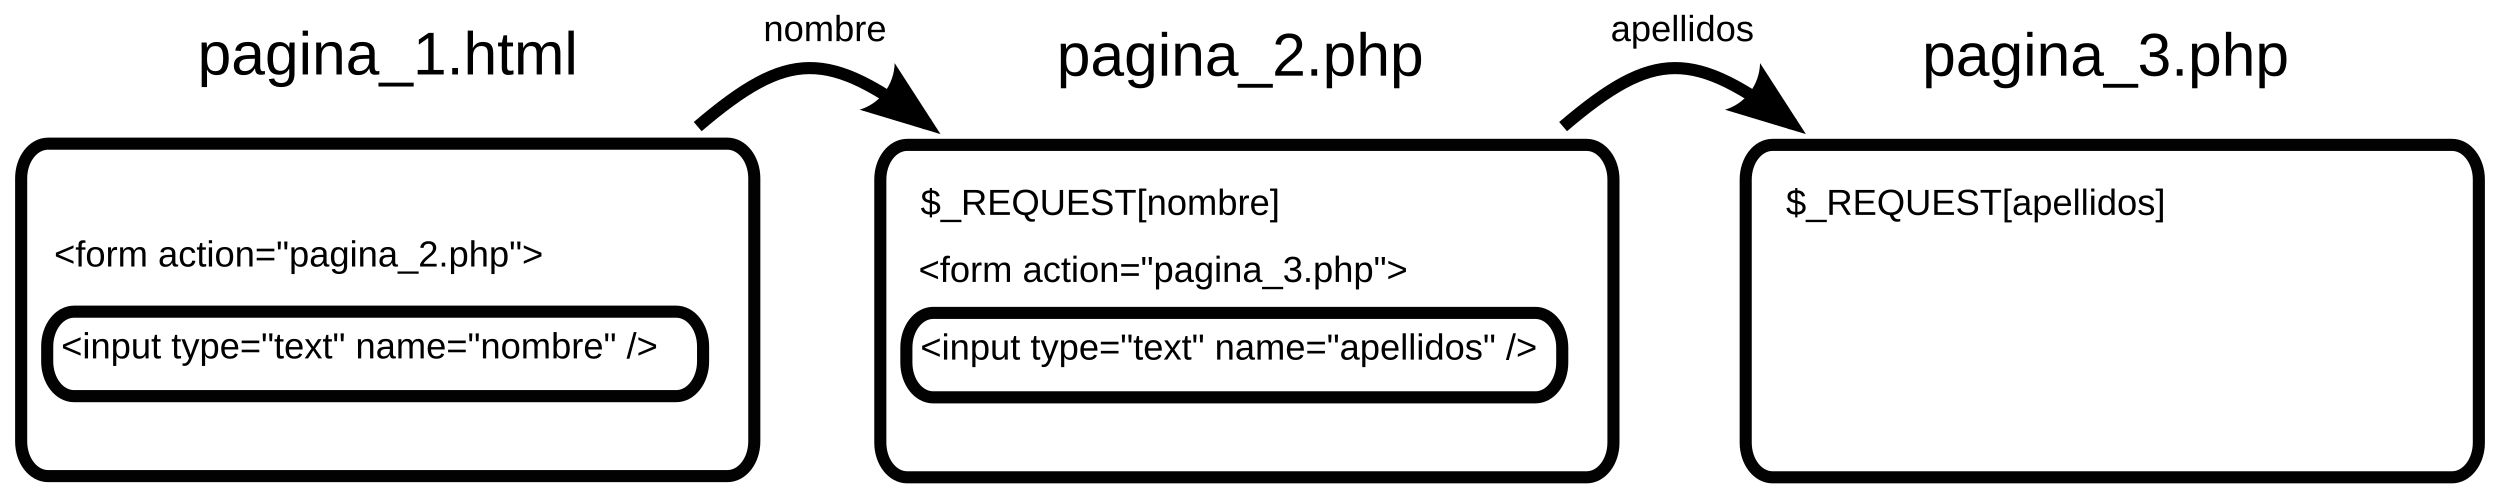
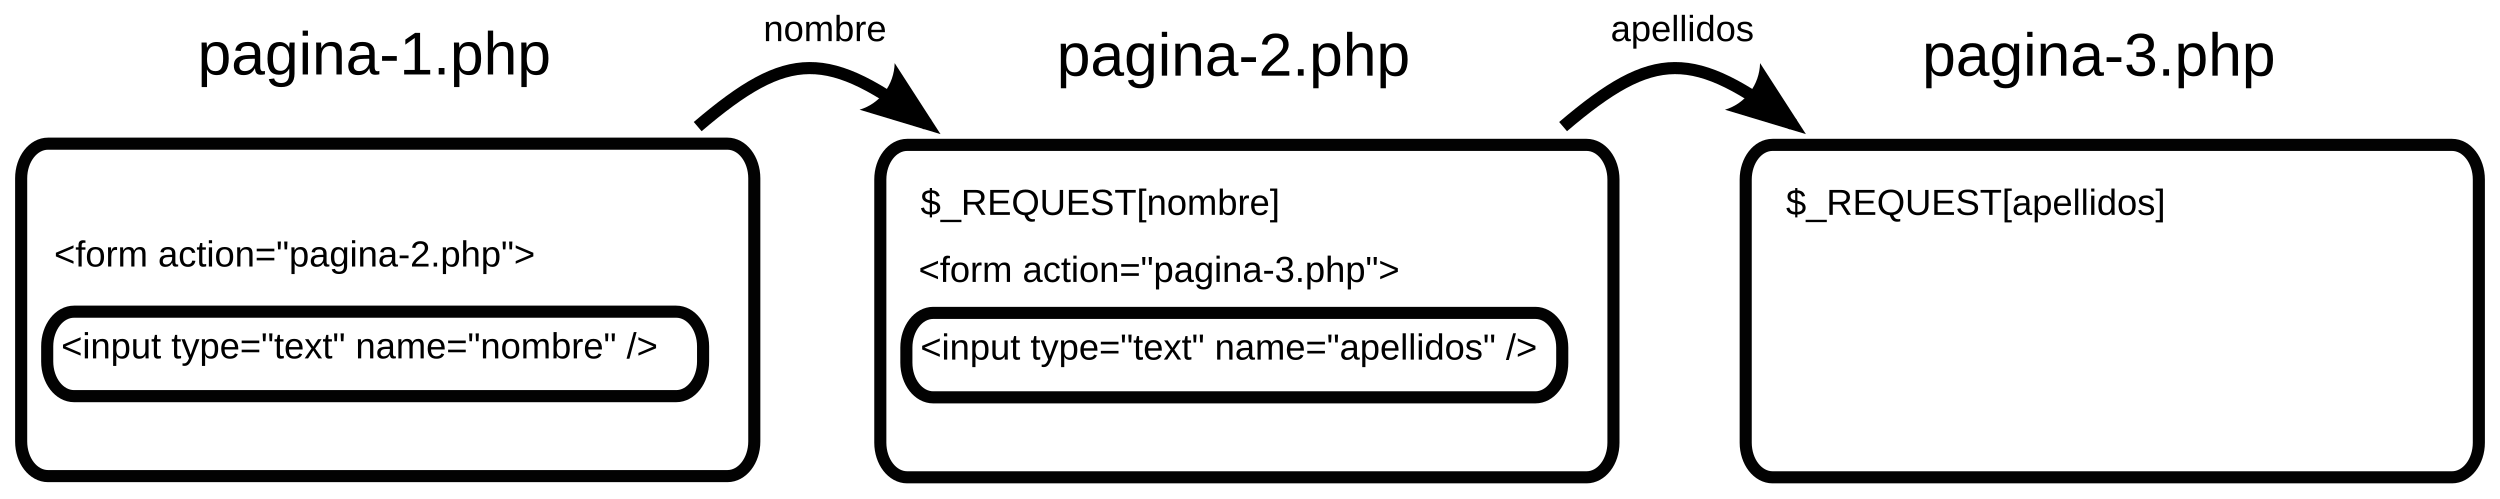
<svg xmlns="http://www.w3.org/2000/svg" version="1.1" width="826.125" height="164.738" id="svg5057">
  <defs id="defs5059">
    <marker refX="0" refY="0" orient="auto" id="Arrow2Mend" style="overflow:visible">
      <path d="M 8.719,4.034 -2.207,0.016 8.719,-4.002 c -1.745,2.372 -1.735,5.617 -6e-7,8.035 z" transform="scale(-0.6,-0.6)" id="path3895" style="fill-rule:evenodd;stroke-width:0.625;stroke-linejoin:round" />
    </marker>
    <marker refX="0" refY="0" orient="auto" id="marker5017" style="overflow:visible">
      <path d="M 8.719,4.034 -2.207,0.016 8.719,-4.002 c -1.745,2.372 -1.735,5.617 -6e-7,8.035 z" transform="scale(-0.6,-0.6)" id="path5019" style="fill-rule:evenodd;stroke-width:0.625;stroke-linejoin:round" />
    </marker>
    <marker refX="0" refY="0" orient="auto" id="Arrow2Mend-7" style="overflow:visible">
      <path d="M 8.719,4.034 -2.207,0.016 8.719,-4.002 c -1.745,2.372 -1.735,5.617 -6e-7,8.035 z" transform="scale(-0.6,-0.6)" id="path3895-6" style="fill-rule:evenodd;stroke-width:0.625;stroke-linejoin:round" />
    </marker>
    <marker refX="0" refY="0" orient="auto" id="marker5162" style="overflow:visible">
      <path d="M 8.719,4.034 -2.207,0.016 8.719,-4.002 c -1.745,2.372 -1.735,5.617 -6e-7,8.035 z" transform="scale(-0.6,-0.6)" id="path5164" style="fill-rule:evenodd;stroke-width:0.625;stroke-linejoin:round" />
    </marker>
  </defs>
  <g transform="translate(-37,-442.9808)" id="layer1">
    <text x="57.224" y="561.41" id="text2985" xml:space="preserve" style="font-size:40px;font-style:normal;font-variant:normal;font-weight:normal;font-stretch:normal;text-align:start;line-height:125%;letter-spacing:0px;word-spacing:0px;writing-mode:lr-tb;text-anchor:start;fill:#000000;fill-opacity:1;stroke:none;font-family:Arial;-inkscape-font-specification:Arial">
      <tspan x="57.224" y="561.41" id="tspan2987" style="font-size:12px">&lt;input type="text" name="nombre" /&gt;</tspan>
    </text>
    <rect width="216.733" height="27.908" rx="8.87" ry="11.453" x="52.6" y="545.977" id="rect2989" style="opacity:0.99;color:#000000;fill:none;stroke:#000000;stroke-width:4;stroke-linecap:butt;stroke-linejoin:miter;stroke-miterlimit:4;stroke-opacity:1;stroke-dasharray:none;stroke-dashoffset:0;marker:none;visibility:visible;display:inline;overflow:visible;enable-background:accumulate" />
    <rect width="242.266" height="109.851" rx="8.87" ry="11.453" x="43.991" y="490.458" id="rect2989-1" style="opacity:0.99;color:#000000;fill:none;stroke:#000000;stroke-width:4;stroke-linecap:butt;stroke-linejoin:miter;stroke-miterlimit:4;stroke-opacity:1;stroke-dasharray:none;stroke-dashoffset:0;marker:none;visibility:visible;display:inline;overflow:visible;enable-background:accumulate" />
    <text x="102.301" y="467.597" id="text3009" xml:space="preserve" style="font-size:40px;font-style:normal;font-variant:normal;font-weight:normal;font-stretch:normal;text-align:start;line-height:125%;letter-spacing:0px;word-spacing:0px;writing-mode:lr-tb;text-anchor:start;fill:#000000;fill-opacity:1;stroke:none;font-family:Arial;-inkscape-font-specification:Arial">
-       <tspan x="102.301" y="467.597" id="tspan3011" style="font-size:20px">pagina_1.html</tspan>
+       <tspan x="102.301" y="467.597" id="tspan3011" style="font-size:20px">pagina-1.php</tspan>
    </text>
    <text x="54.87" y="531.052" id="text2985-7" xml:space="preserve" style="font-size:40px;font-style:normal;font-variant:normal;font-weight:normal;font-stretch:normal;text-align:start;line-height:125%;letter-spacing:0px;word-spacing:0px;writing-mode:lr-tb;text-anchor:start;fill:#000000;fill-opacity:1;stroke:none;font-family:Arial;-inkscape-font-specification:Arial">
-       <tspan x="54.87" y="531.052" id="tspan2987-4" style="font-size:12px">&lt;form action="pagina_2.php"&gt;</tspan>
+       <tspan x="54.87" y="531.052" id="tspan2987-4" style="font-size:12px">&lt;form action="pagina-2.php"&gt;</tspan>
    </text>
    <g transform="translate(-32.90512,357.5775)" id="g4716">
      <text x="374.039" y="204.231" id="text2985-9" xml:space="preserve" style="font-size:40px;font-style:normal;font-variant:normal;font-weight:normal;font-stretch:normal;text-align:start;line-height:125%;letter-spacing:0px;word-spacing:0px;writing-mode:lr-tb;text-anchor:start;fill:#000000;fill-opacity:1;stroke:none;font-family:Arial;-inkscape-font-specification:Arial">
        <tspan x="374.039" y="204.231" id="tspan2987-48" style="font-size:12px">&lt;input type="text" name="apellidos" /&gt;</tspan>
      </text>
      <rect width="216.733" height="27.908" rx="8.87" ry="11.453" x="369.415" y="188.798" id="rect2989-8" style="opacity:0.99;color:#000000;fill:none;stroke:#000000;stroke-width:4;stroke-linecap:butt;stroke-linejoin:miter;stroke-miterlimit:4;stroke-opacity:1;stroke-dasharray:none;stroke-dashoffset:0;marker:none;visibility:visible;display:inline;overflow:visible;enable-background:accumulate" />
      <rect width="242.266" height="109.851" rx="8.87" ry="11.453" x="360.805" y="133.278" id="rect2989-1-2" style="opacity:0.99;color:#000000;fill:none;stroke:#000000;stroke-width:4;stroke-linecap:butt;stroke-linejoin:miter;stroke-miterlimit:4;stroke-opacity:1;stroke-dasharray:none;stroke-dashoffset:0;marker:none;visibility:visible;display:inline;overflow:visible;enable-background:accumulate" />
      <text x="419.116" y="110.417" id="text3009-4" xml:space="preserve" style="font-size:40px;font-style:normal;font-variant:normal;font-weight:normal;font-stretch:normal;text-align:start;line-height:125%;letter-spacing:0px;word-spacing:0px;writing-mode:lr-tb;text-anchor:start;fill:#000000;fill-opacity:1;stroke:none;font-family:Arial;-inkscape-font-specification:Arial">
-         <tspan x="419.116" y="110.417" id="tspan3011-5" style="font-size:20px">pagina_2.php</tspan>
+         <tspan x="419.116" y="110.417" id="tspan3011-5" style="font-size:20px">pagina-2.php</tspan>
      </text>
      <text x="373.45" y="178.58" id="text2985-7-5" xml:space="preserve" style="font-size:40px;font-style:normal;font-variant:normal;font-weight:normal;font-stretch:normal;text-align:start;line-height:125%;letter-spacing:0px;word-spacing:0px;writing-mode:lr-tb;text-anchor:start;fill:#000000;fill-opacity:1;stroke:none;font-family:Arial;-inkscape-font-specification:Arial">
-         <tspan x="373.45" y="178.58" id="tspan2987-4-1" style="font-size:12px">&lt;form action="pagina_3.php"&gt;</tspan>
+         <tspan x="373.45" y="178.58" id="tspan2987-4-1" style="font-size:12px">&lt;form action="pagina-3.php"&gt;</tspan>
      </text>
      <path d="m 300.457,127.239 c 30.213,-25.74 42.861,-25.605 75.988,-0.667" id="path3094" style="fill:none;stroke:#000000;stroke-width:4;stroke-linecap:butt;stroke-linejoin:miter;stroke-miterlimit:4;stroke-opacity:1;stroke-dasharray:none;marker-end:url(#Arrow2Mend)" />
      <text x="322.178" y="98.993" id="text2985-7-5-7" xml:space="preserve" style="font-size:40px;font-style:normal;font-variant:normal;font-weight:normal;font-stretch:normal;text-align:start;line-height:125%;letter-spacing:0px;word-spacing:0px;writing-mode:lr-tb;text-anchor:start;fill:#000000;fill-opacity:1;stroke:none;font-family:Arial;-inkscape-font-specification:Arial">
        <tspan x="322.178" y="98.993" id="tspan2987-4-1-1" style="font-size:12px">nombre</tspan>
      </text>
      <text x="374.122" y="156.416" id="text2985-7-5-5" xml:space="preserve" style="font-size:40px;font-style:normal;font-variant:normal;font-weight:normal;font-stretch:normal;text-align:start;line-height:125%;letter-spacing:0px;word-spacing:0px;writing-mode:lr-tb;text-anchor:start;fill:#000000;fill-opacity:1;stroke:none;font-family:Arial;-inkscape-font-specification:Arial">
        <tspan x="374.122" y="156.416" id="tspan2987-4-1-7" style="font-size:12px">$_REQUEST[nombre]</tspan>
      </text>
    </g>
    <rect width="242.266" height="109.851" rx="8.87" ry="11.453" x="613.869" y="490.856" id="rect2989-1-2-7" style="opacity:0.99;color:#000000;fill:none;stroke:#000000;stroke-width:4;stroke-linecap:butt;stroke-linejoin:miter;stroke-miterlimit:4;stroke-opacity:1;stroke-dasharray:none;stroke-dashoffset:0;marker:none;visibility:visible;display:inline;overflow:visible;enable-background:accumulate" />
    <text x="672.179" y="467.995" id="text3009-4-9" xml:space="preserve" style="font-size:40px;font-style:normal;font-variant:normal;font-weight:normal;font-stretch:normal;text-align:start;line-height:125%;letter-spacing:0px;word-spacing:0px;writing-mode:lr-tb;text-anchor:start;fill:#000000;fill-opacity:1;stroke:none;font-family:Arial;-inkscape-font-specification:Arial">
-       <tspan x="672.179" y="467.995" id="tspan3011-5-3" style="font-size:20px">pagina_3.php</tspan>
+       <tspan x="672.179" y="467.995" id="tspan3011-5-3" style="font-size:20px">pagina-3.php</tspan>
    </text>
    <path d="m 553.521,484.817 c 30.213,-25.74 42.861,-25.605 75.988,-0.667" id="path3094-8" style="fill:none;stroke:#000000;stroke-width:4;stroke-linecap:butt;stroke-linejoin:miter;stroke-miterlimit:4;stroke-opacity:1;stroke-dasharray:none;marker-end:url(#Arrow2Mend)" />
    <text x="569.242" y="456.571" id="text2985-7-5-7-6" xml:space="preserve" style="font-size:40px;font-style:normal;font-variant:normal;font-weight:normal;font-stretch:normal;text-align:start;line-height:125%;letter-spacing:0px;word-spacing:0px;writing-mode:lr-tb;text-anchor:start;fill:#000000;fill-opacity:1;stroke:none;font-family:Arial;-inkscape-font-specification:Arial">
      <tspan x="569.242" y="456.571" id="tspan2987-4-1-1-5" style="font-size:12px">apellidos</tspan>
    </text>
    <text x="627.186" y="513.993" id="text2985-7-5-5-0" xml:space="preserve" style="font-size:40px;font-style:normal;font-variant:normal;font-weight:normal;font-stretch:normal;text-align:start;line-height:125%;letter-spacing:0px;word-spacing:0px;writing-mode:lr-tb;text-anchor:start;fill:#000000;fill-opacity:1;stroke:none;font-family:Arial;-inkscape-font-specification:Arial">
      <tspan x="627.186" y="513.993" id="tspan2987-4-1-7-2" style="font-size:12px">$_REQUEST[apellidos]</tspan>
    </text>
  </g>
</svg>
